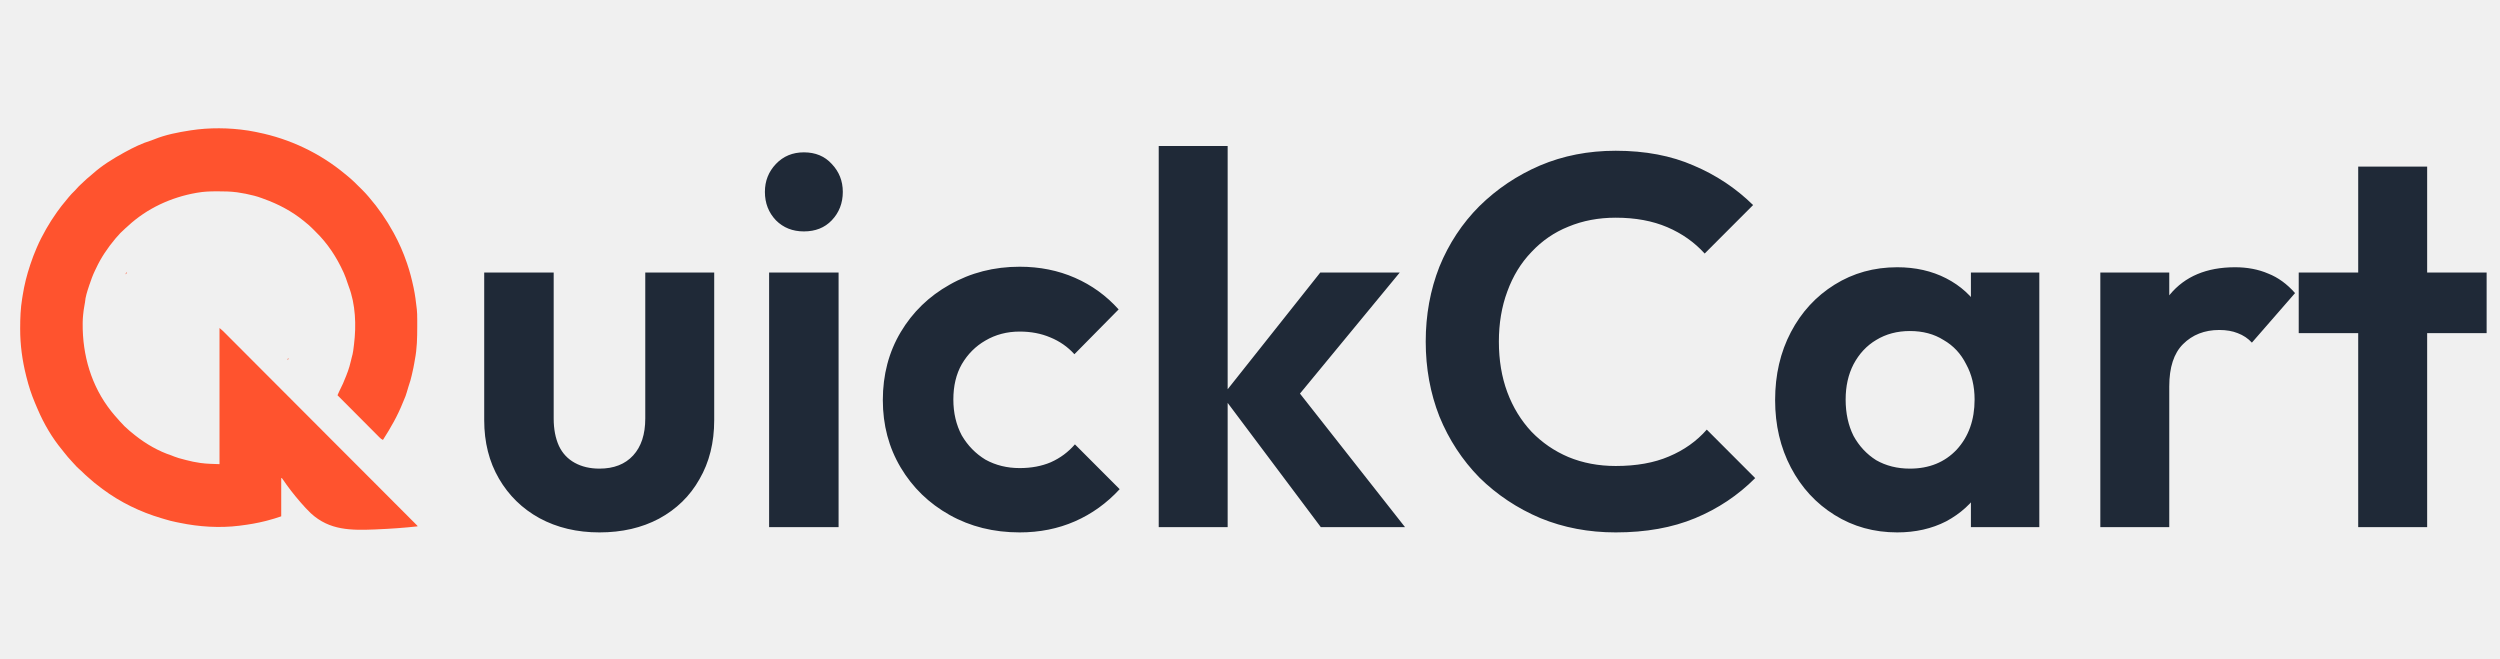
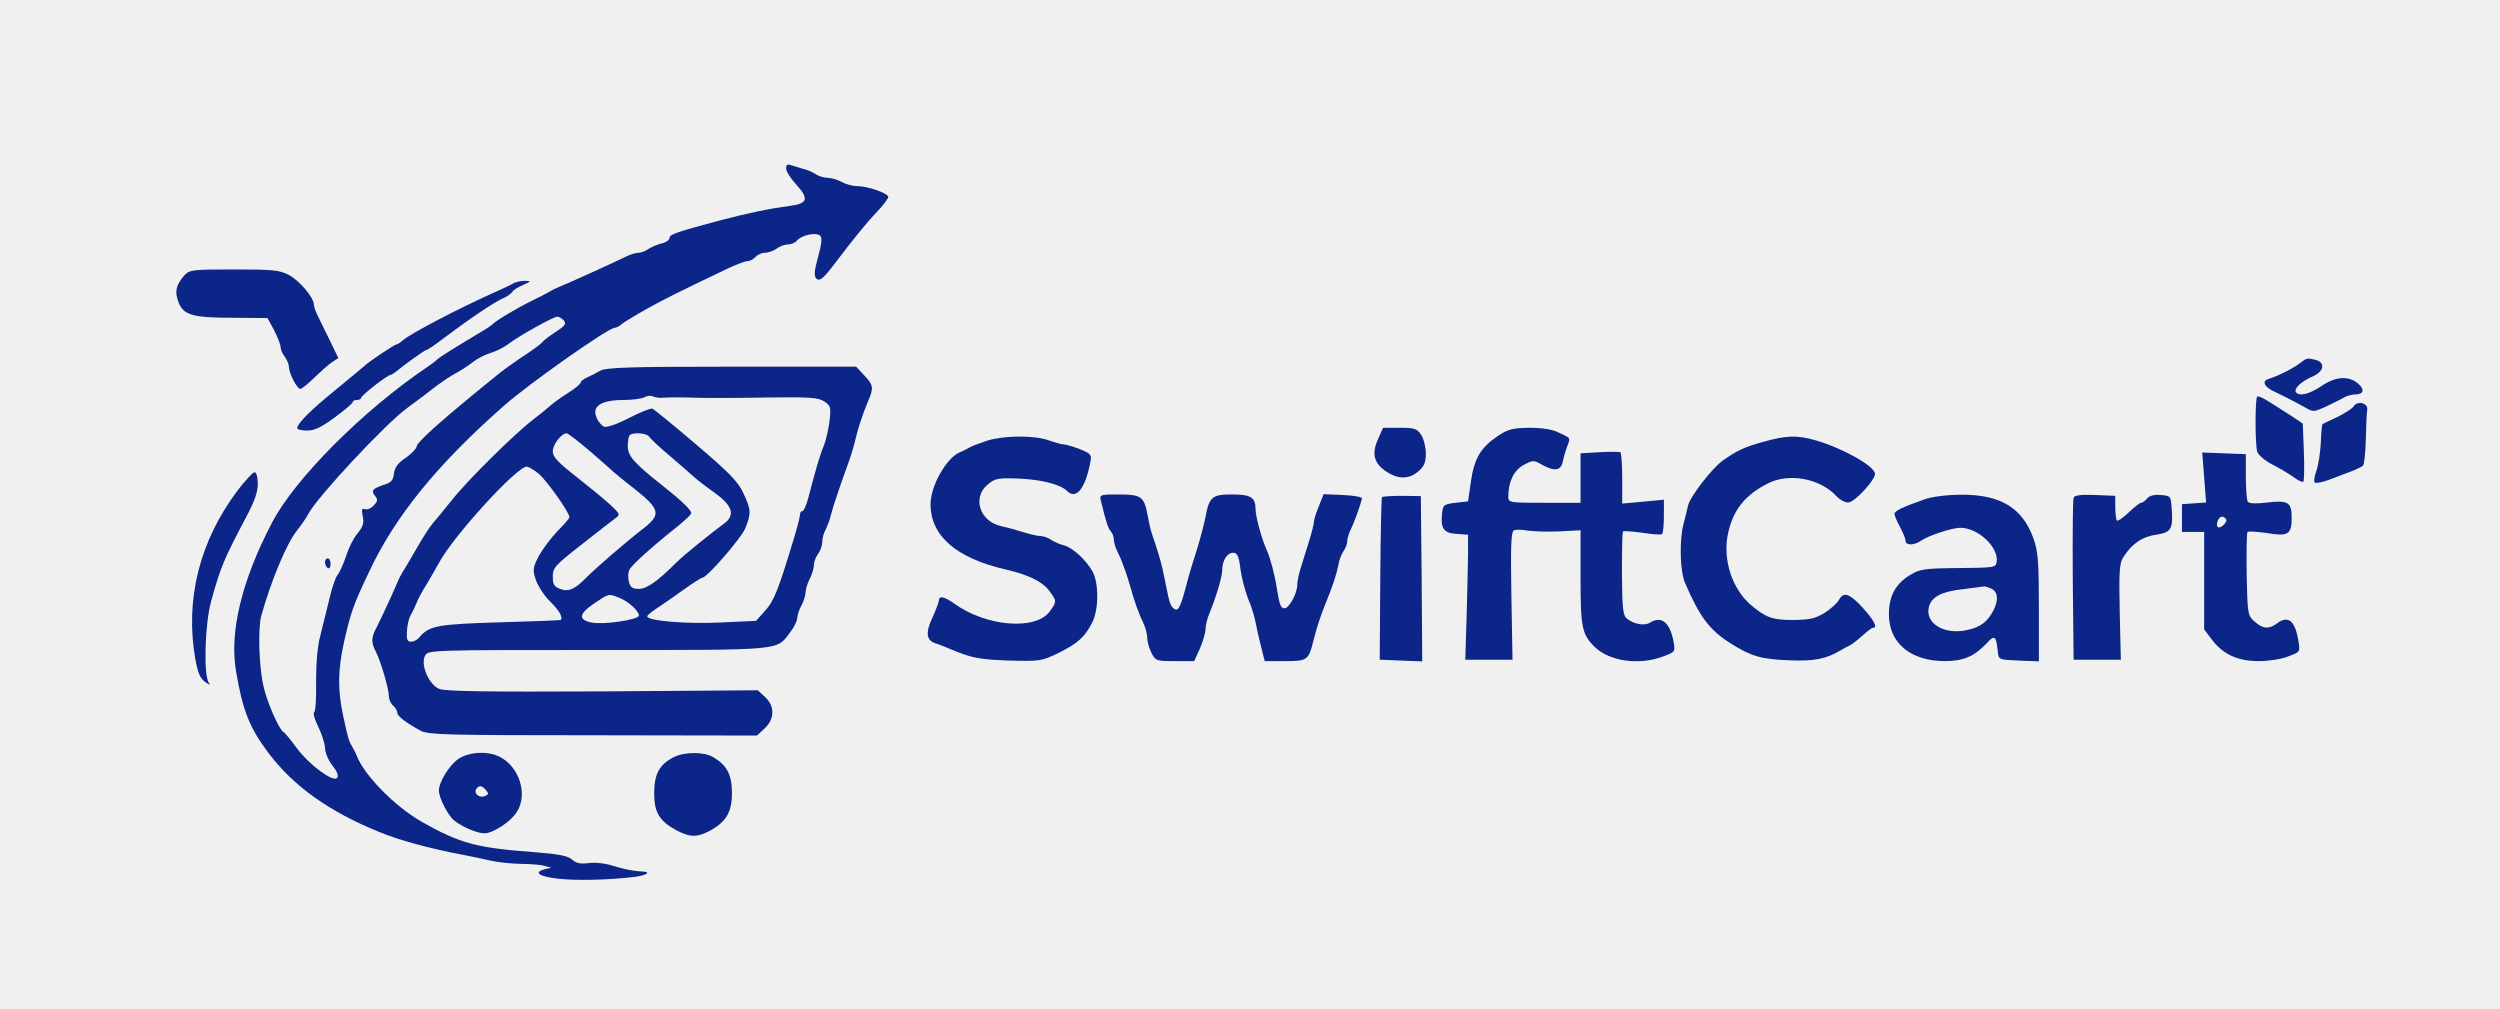
- <svg xmlns="http://www.w3.org/2000/svg" width="129" height="34" viewBox="0 0 129 34" fill="none">
-   <path d="M30.933 27.472C29.774 27.472 28.742 27.227 27.837 26.737C26.95 26.248 26.253 25.568 25.746 24.697C25.239 23.827 24.985 22.821 24.985 21.678V14.062H28.57V21.597C28.57 22.141 28.661 22.612 28.842 23.011C29.023 23.392 29.294 23.682 29.656 23.881C30.019 24.081 30.444 24.181 30.933 24.181C31.675 24.181 32.255 23.954 32.671 23.501C33.087 23.047 33.296 22.413 33.296 21.597V14.062H36.853V21.678C36.853 22.839 36.6 23.854 36.093 24.725C35.604 25.595 34.907 26.275 34.002 26.765C33.115 27.236 32.092 27.472 30.933 27.472ZM39.686 27.2V14.062H43.271V27.2H39.686ZM41.479 11.941C40.9 11.941 40.42 11.75 40.039 11.369C39.659 10.97 39.469 10.481 39.469 9.901C39.469 9.338 39.659 8.858 40.039 8.459C40.42 8.06 40.9 7.861 41.479 7.861C42.076 7.861 42.556 8.06 42.918 8.459C43.298 8.858 43.489 9.338 43.489 9.901C43.489 10.481 43.298 10.97 42.918 11.369C42.556 11.75 42.076 11.941 41.479 11.941ZM52.615 27.472C51.275 27.472 50.071 27.173 49.003 26.574C47.935 25.976 47.093 25.16 46.477 24.126C45.862 23.093 45.554 21.932 45.554 20.645C45.554 19.339 45.862 18.169 46.477 17.136C47.093 16.102 47.935 15.286 49.003 14.688C50.089 14.071 51.293 13.763 52.615 13.763C53.647 13.763 54.597 13.953 55.466 14.334C56.336 14.715 57.087 15.259 57.721 15.966L55.439 18.278C55.095 17.897 54.679 17.607 54.19 17.408C53.719 17.208 53.194 17.109 52.615 17.109C51.963 17.109 51.375 17.263 50.85 17.571C50.343 17.861 49.935 18.269 49.627 18.795C49.338 19.303 49.193 19.91 49.193 20.617C49.193 21.306 49.338 21.923 49.627 22.467C49.935 22.993 50.343 23.41 50.85 23.718C51.375 24.008 51.963 24.153 52.615 24.153C53.212 24.153 53.746 24.054 54.217 23.854C54.706 23.637 55.122 23.328 55.466 22.929L57.775 25.241C57.105 25.967 56.336 26.52 55.466 26.901C54.597 27.281 53.647 27.472 52.615 27.472ZM68.154 27.2L63.076 20.427L68.127 14.062H72.228L66.308 21.243L66.443 19.502L72.499 27.2H68.154ZM59.79 27.2V7.534H63.347V27.2H59.79ZM83.371 27.472C81.977 27.472 80.683 27.227 79.488 26.737C78.293 26.23 77.243 25.532 76.338 24.643C75.45 23.736 74.762 22.685 74.273 21.488C73.803 20.291 73.567 19.003 73.567 17.625C73.567 16.247 73.803 14.96 74.273 13.763C74.762 12.566 75.45 11.524 76.338 10.635C77.243 9.746 78.284 9.048 79.461 8.541C80.656 8.033 81.959 7.779 83.371 7.779C84.892 7.779 86.232 8.033 87.391 8.541C88.549 9.03 89.572 9.71 90.46 10.581L87.961 13.083C87.436 12.503 86.793 12.049 86.033 11.723C85.272 11.397 84.385 11.233 83.371 11.233C82.484 11.233 81.669 11.387 80.927 11.696C80.203 11.986 79.569 12.421 79.026 13.001C78.483 13.563 78.067 14.243 77.777 15.041C77.487 15.821 77.342 16.682 77.342 17.625C77.342 18.586 77.487 19.457 77.777 20.237C78.067 21.016 78.483 21.696 79.026 22.277C79.569 22.839 80.203 23.274 80.927 23.582C81.669 23.89 82.484 24.045 83.371 24.045C84.44 24.045 85.354 23.881 86.114 23.555C86.893 23.229 87.545 22.766 88.07 22.168L90.568 24.67C89.681 25.559 88.649 26.248 87.472 26.737C86.295 27.227 84.928 27.472 83.371 27.472ZM97.897 27.472C96.702 27.472 95.625 27.173 94.665 26.574C93.705 25.976 92.954 25.16 92.411 24.126C91.868 23.093 91.596 21.932 91.596 20.645C91.596 19.339 91.868 18.169 92.411 17.136C92.954 16.102 93.705 15.286 94.665 14.688C95.625 14.089 96.702 13.79 97.897 13.79C98.838 13.79 99.68 13.981 100.422 14.361C101.165 14.742 101.753 15.277 102.188 15.966C102.64 16.637 102.885 17.399 102.921 18.251V22.984C102.885 23.854 102.64 24.625 102.188 25.296C101.753 25.967 101.165 26.502 100.422 26.901C99.68 27.281 98.838 27.472 97.897 27.472ZM98.549 24.181C99.544 24.181 100.35 23.854 100.966 23.201C101.581 22.53 101.889 21.669 101.889 20.617C101.889 19.928 101.744 19.321 101.454 18.795C101.183 18.251 100.794 17.834 100.287 17.544C99.798 17.235 99.219 17.081 98.549 17.081C97.897 17.081 97.317 17.235 96.81 17.544C96.322 17.834 95.932 18.251 95.643 18.795C95.371 19.321 95.235 19.928 95.235 20.617C95.235 21.325 95.371 21.95 95.643 22.494C95.932 23.02 96.322 23.437 96.81 23.745C97.317 24.035 97.897 24.181 98.549 24.181ZM101.699 27.2V23.664L102.269 20.454L101.699 17.299V14.062H105.229V27.2H101.699ZM108.377 27.2V14.062H111.934V27.2H108.377ZM111.934 19.937L110.549 19.013C110.712 17.399 111.183 16.129 111.962 15.205C112.74 14.262 113.863 13.79 115.329 13.79C115.963 13.79 116.533 13.899 117.04 14.117C117.547 14.316 118.009 14.652 118.425 15.123L116.198 17.68C115.999 17.462 115.755 17.299 115.465 17.19C115.194 17.081 114.877 17.027 114.515 17.027C113.754 17.027 113.129 17.272 112.641 17.761C112.17 18.233 111.934 18.958 111.934 19.937ZM121.683 27.2V8.595H125.241V27.2H121.683ZM118.614 17.19V14.062H128.31V17.19H118.614Z" fill="#1F2937" />
-   <mask id="mask0_3277_1003" style="mask-type:luminance" maskUnits="userSpaceOnUse" x="0" y="5" width="23" height="24">
-     <path d="M22.632 5.667H0V28.334H22.632V5.667Z" fill="white" />
-   </mask>
-   <g mask="url(#mask0_3277_1003)">
-     <path d="M12.769 6.732C12.791 6.735 12.814 6.739 12.837 6.742C12.953 6.76 13.067 6.781 13.181 6.805C13.225 6.815 13.269 6.824 13.313 6.833C14.947 7.163 16.503 7.897 17.787 8.964C17.819 8.991 17.852 9.018 17.886 9.044C18.155 9.259 18.399 9.504 18.643 9.748C18.662 9.766 18.68 9.785 18.7 9.805C18.807 9.912 18.909 10.021 19.007 10.137C19.022 10.154 19.022 10.154 19.037 10.172C19.521 10.733 19.942 11.339 20.297 11.99C20.309 12.011 20.32 12.031 20.332 12.053C20.591 12.53 20.811 13.027 20.986 13.542C20.993 13.563 21.001 13.585 21.009 13.607C21.142 13.996 21.244 14.389 21.33 14.791C21.334 14.812 21.339 14.832 21.343 14.853C21.418 15.202 21.462 15.557 21.502 15.912C21.504 15.927 21.506 15.943 21.508 15.959C21.526 16.117 21.527 16.274 21.528 16.434C21.528 16.463 21.528 16.493 21.529 16.523C21.529 16.617 21.529 16.712 21.529 16.806C21.529 16.822 21.529 16.838 21.529 16.855C21.53 17.424 21.519 17.984 21.41 18.545C21.397 18.615 21.385 18.684 21.374 18.754C21.349 18.909 21.314 19.061 21.28 19.213C21.268 19.263 21.257 19.312 21.246 19.362C21.205 19.545 21.156 19.721 21.093 19.898C21.079 19.945 21.064 19.991 21.05 20.037C21.043 20.06 21.036 20.084 21.029 20.108C21.014 20.155 21 20.204 20.986 20.252C20.95 20.373 20.912 20.489 20.858 20.603C20.836 20.652 20.816 20.701 20.796 20.751C20.523 21.442 20.16 22.077 19.76 22.7C19.684 22.667 19.636 22.624 19.578 22.566C19.558 22.547 19.539 22.527 19.52 22.508C19.499 22.487 19.478 22.465 19.457 22.444C19.434 22.422 19.412 22.399 19.39 22.377C19.329 22.317 19.269 22.256 19.209 22.195C19.146 22.132 19.083 22.069 19.02 22.006C18.9 21.886 18.781 21.766 18.662 21.646C18.526 21.509 18.39 21.373 18.254 21.236C17.974 20.956 17.695 20.675 17.415 20.394C17.443 20.323 17.473 20.255 17.508 20.187C17.643 19.924 17.763 19.659 17.867 19.381C17.872 19.367 17.877 19.353 17.883 19.339C17.893 19.311 17.904 19.283 17.914 19.255C17.927 19.222 17.939 19.189 17.952 19.156C18.012 18.996 18.055 18.833 18.095 18.666C18.102 18.64 18.108 18.614 18.115 18.587C18.127 18.536 18.14 18.485 18.152 18.434C18.164 18.384 18.177 18.334 18.191 18.285C18.222 18.16 18.234 18.032 18.25 17.905C18.255 17.86 18.261 17.815 18.267 17.77C18.388 16.792 18.35 15.698 17.991 14.769C17.968 14.709 17.948 14.648 17.928 14.587C17.872 14.414 17.813 14.246 17.738 14.08C17.73 14.064 17.723 14.048 17.716 14.032C17.369 13.269 16.899 12.554 16.297 11.968C16.244 11.916 16.192 11.863 16.14 11.81C16.013 11.68 15.88 11.564 15.737 11.451C15.715 11.433 15.694 11.416 15.671 11.397C15.06 10.899 14.363 10.532 13.624 10.266C13.584 10.252 13.544 10.237 13.504 10.222C13.382 10.176 13.26 10.137 13.134 10.104C13.117 10.1 13.1 10.095 13.082 10.091C12.812 10.022 12.543 9.966 12.267 9.928C12.249 9.925 12.23 9.923 12.211 9.92C11.89 9.878 11.569 9.873 11.245 9.873C11.223 9.873 11.2 9.873 11.177 9.873C10.843 9.873 10.517 9.883 10.187 9.943C10.169 9.946 10.151 9.949 10.132 9.952C8.828 10.18 7.579 10.755 6.604 11.661C6.56 11.703 6.514 11.743 6.467 11.783C6.289 11.938 6.122 12.11 5.971 12.292C5.961 12.303 5.952 12.315 5.942 12.327C5.555 12.79 5.212 13.295 4.958 13.844C4.938 13.888 4.916 13.932 4.894 13.976C4.78 14.213 4.693 14.459 4.609 14.709C4.604 14.726 4.598 14.742 4.593 14.758C4.5 15.034 4.407 15.319 4.384 15.61C4.379 15.658 4.369 15.704 4.359 15.752C4.327 15.904 4.31 16.059 4.293 16.214C4.291 16.23 4.29 16.246 4.288 16.262C4.275 16.386 4.268 16.508 4.267 16.632C4.266 16.651 4.266 16.669 4.266 16.689C4.251 18.324 4.709 19.918 5.734 21.213C5.752 21.235 5.769 21.257 5.787 21.279C5.88 21.395 5.977 21.506 6.076 21.615C6.116 21.66 6.155 21.705 6.194 21.75C6.343 21.921 6.507 22.08 6.681 22.226C6.699 22.241 6.716 22.255 6.734 22.27C6.795 22.321 6.856 22.37 6.918 22.42C6.938 22.436 6.959 22.453 6.98 22.47C7.535 22.91 8.18 23.282 8.853 23.503C8.9 23.52 8.945 23.539 8.99 23.558C9.141 23.62 9.298 23.659 9.456 23.7C9.509 23.714 9.562 23.728 9.615 23.742C9.847 23.804 10.079 23.851 10.316 23.885C10.331 23.887 10.345 23.889 10.36 23.891C10.682 23.937 11 23.938 11.327 23.95C11.327 21.631 11.327 19.313 11.327 16.925C11.497 17.07 11.497 17.07 11.561 17.135C11.576 17.149 11.591 17.164 11.606 17.179C11.63 17.203 11.63 17.203 11.654 17.227C11.671 17.244 11.688 17.262 11.706 17.279C11.763 17.337 11.821 17.395 11.878 17.452C11.92 17.494 11.962 17.536 12.003 17.577C12.094 17.668 12.184 17.759 12.275 17.849C12.409 17.984 12.544 18.119 12.679 18.254C12.919 18.495 13.16 18.736 13.4 18.977C13.611 19.187 13.821 19.398 14.031 19.609C14.052 19.63 14.052 19.63 14.073 19.651C14.13 19.708 14.187 19.764 14.243 19.821C14.774 20.353 15.305 20.885 15.836 21.417C16.308 21.89 16.78 22.363 17.252 22.836C17.783 23.367 18.313 23.898 18.843 24.429C18.899 24.485 18.956 24.542 19.012 24.599C19.026 24.613 19.04 24.627 19.055 24.641C19.265 24.852 19.475 25.062 19.686 25.273C19.924 25.512 20.163 25.752 20.402 25.991C20.536 26.125 20.67 26.259 20.804 26.393C20.893 26.483 20.982 26.572 21.072 26.662C21.122 26.713 21.173 26.764 21.224 26.815C21.279 26.869 21.334 26.924 21.389 26.979C21.404 26.995 21.421 27.011 21.437 27.028C21.452 27.042 21.466 27.057 21.481 27.072C21.5 27.09 21.5 27.09 21.519 27.11C21.545 27.139 21.545 27.139 21.545 27.16C20.845 27.237 20.145 27.287 19.441 27.315C19.415 27.316 19.39 27.317 19.363 27.319C18.113 27.369 17.003 27.372 16.042 26.487C15.854 26.309 15.681 26.119 15.511 25.923C15.492 25.901 15.492 25.901 15.473 25.878C15.154 25.51 14.858 25.127 14.585 24.724C14.557 24.68 14.557 24.68 14.511 24.661C14.511 25.315 14.511 25.969 14.511 26.643C14.271 26.724 14.036 26.8 13.792 26.861C13.763 26.869 13.734 26.876 13.705 26.884C13.281 26.991 12.858 27.064 12.424 27.117C12.398 27.121 12.372 27.124 12.345 27.128C11.34 27.253 10.271 27.185 9.281 26.979C9.223 26.967 9.164 26.956 9.106 26.944C8.899 26.904 8.699 26.852 8.498 26.789C8.438 26.77 8.379 26.753 8.319 26.736C7.247 26.42 6.201 25.914 5.304 25.243C5.276 25.221 5.247 25.2 5.218 25.179C4.983 25.005 4.757 24.823 4.542 24.625C4.494 24.581 4.446 24.539 4.397 24.496C4.323 24.432 4.254 24.364 4.186 24.294C4.144 24.253 4.102 24.216 4.058 24.179C3.975 24.107 3.904 24.029 3.832 23.947C3.792 23.902 3.752 23.858 3.711 23.815C3.572 23.668 3.442 23.518 3.319 23.358C3.281 23.307 3.241 23.258 3.201 23.209C2.691 22.595 2.262 21.862 1.949 21.127C1.94 21.106 1.93 21.084 1.921 21.063C1.891 20.991 1.86 20.92 1.83 20.848C1.82 20.824 1.81 20.8 1.799 20.775C1.618 20.346 1.48 19.919 1.368 19.468C1.362 19.446 1.357 19.424 1.351 19.402C1.15 18.603 1.04 17.803 1.041 16.979C1.041 16.959 1.041 16.938 1.041 16.918C1.042 16.412 1.06 15.908 1.143 15.408C1.154 15.346 1.163 15.284 1.173 15.223C1.257 14.693 1.386 14.184 1.556 13.676C1.562 13.659 1.567 13.643 1.573 13.625C1.666 13.348 1.766 13.076 1.884 12.809C1.892 12.79 1.9 12.771 1.909 12.751C2.041 12.444 2.192 12.151 2.357 11.861C2.369 11.841 2.38 11.821 2.391 11.8C2.553 11.517 2.727 11.243 2.917 10.977C2.935 10.951 2.935 10.951 2.954 10.924C3.096 10.727 3.241 10.534 3.401 10.35C3.451 10.292 3.498 10.232 3.546 10.172C3.641 10.054 3.746 9.949 3.854 9.844C3.931 9.768 4.002 9.691 4.071 9.609C4.106 9.57 4.143 9.536 4.183 9.502C4.243 9.451 4.299 9.399 4.354 9.342C4.438 9.257 4.529 9.182 4.622 9.107C4.674 9.064 4.725 9.02 4.775 8.975C5.259 8.54 5.833 8.186 6.401 7.874C6.422 7.863 6.443 7.852 6.464 7.84C6.888 7.609 7.33 7.391 7.794 7.251C7.853 7.231 7.909 7.21 7.966 7.186C8.547 6.95 9.182 6.828 9.8 6.732C9.823 6.729 9.823 6.729 9.845 6.725C10.797 6.578 11.817 6.588 12.769 6.732Z" fill="#FF532E" />
-     <path d="M14.864 18.476C14.872 18.491 14.88 18.507 14.888 18.523C14.869 18.542 14.849 18.562 14.829 18.582C14.841 18.547 14.852 18.512 14.864 18.476Z" fill="#FF532E" />
-     <path d="M6.531 14.038C6.542 14.074 6.542 14.074 6.528 14.104C6.507 14.133 6.507 14.133 6.472 14.156C6.487 14.114 6.507 14.076 6.531 14.038Z" fill="#FF532E" />
+ <svg xmlns="http://www.w3.org/2000/svg" version="1.0" width="900pt" height="363pt" viewBox="0 0 900 363" preserveAspectRatio="xMidYMid meet">
+   <g transform="translate(0,363) scale(0.1,-0.1)" fill="#0c2588" stroke="none">
+     <path d="M2830 3024 c0 -11 16 -36 36 -58 47 -51 42 -69 -21 -77 -75 -10 -149 -25 -255 -53 -157 -42 -180 -50 -180 -63 0 -7 -12 -16 -27 -19 -16 -4 -37 -13 -48 -20 -11 -8 -27 -14 -36 -14 -10 0 -30 -6 -46 -14 -51 -25 -210 -97 -243 -110 -8 -3 -22 -10 -30 -15 -8 -5 -35 -19 -60 -31 -59 -29 -135 -74 -150 -90 -3 -3 -14 -10 -25 -17 -107 -64 -162 -98 -171 -107 -6 -6 -22 -18 -34 -26 -233 -157 -478 -403 -561 -562 -109 -208 -154 -395 -129 -536 24 -141 48 -201 116 -292 90 -120 219 -212 399 -285 72 -30 187 -61 305 -83 30 -6 75 -15 100 -21 25 -6 72 -10 105 -11 33 0 71 -3 85 -7 l25 -7 -23 -5 c-43 -11 -23 -26 45 -34 63 -8 188 -5 276 6 40 5 61 16 36 19 -8 0 -25 2 -39 4 -14 1 -46 9 -73 17 -27 9 -64 13 -87 10 -30 -4 -45 -1 -60 12 -15 14 -47 20 -133 27 -209 15 -270 31 -408 109 -98 56 -208 168 -235 239 -3 8 -10 22 -15 30 -13 22 -15 27 -33 110 -21 98 -20 167 3 271 24 105 33 131 89 249 94 201 246 388 487 600 91 80 375 280 398 280 6 0 18 6 26 14 9 7 50 32 91 55 69 38 103 55 285 142 33 16 68 29 76 29 9 0 22 7 29 15 7 8 22 15 34 15 12 0 31 7 42 15 10 8 29 15 40 15 12 0 27 6 33 14 17 20 70 31 84 17 7 -7 5 -30 -8 -76 -14 -52 -15 -69 -6 -78 12 -11 26 1 69 58 60 79 108 139 146 179 26 27 45 53 44 58 -5 14 -76 38 -113 38 -16 0 -41 7 -55 15 -14 8 -36 14 -50 15 -14 0 -34 6 -45 14 -11 7 -32 16 -47 19 -14 4 -33 10 -42 13 -11 4 -16 0 -16 -12z m-800 -548 c9 -12 4 -19 -28 -40 -22 -14 -43 -30 -47 -35 -3 -6 -32 -27 -63 -48 -31 -20 -73 -50 -92 -65 -200 -161 -300 -250 -300 -265 0 -7 -18 -26 -39 -41 -29 -19 -40 -35 -43 -57 -2 -24 -10 -32 -35 -40 -42 -14 -48 -21 -33 -40 11 -13 10 -19 -5 -35 -9 -10 -23 -16 -31 -13 -11 4 -13 -2 -8 -26 5 -23 1 -37 -18 -60 -14 -16 -33 -53 -42 -83 -10 -29 -24 -60 -31 -68 -7 -8 -20 -46 -29 -85 -9 -38 -24 -97 -32 -130 -11 -39 -16 -98 -16 -167 1 -59 -2 -110 -7 -112 -5 -3 2 -27 15 -53 13 -27 24 -61 24 -76 0 -16 12 -44 27 -63 17 -22 23 -38 16 -45 -15 -15 -100 48 -144 107 -21 29 -43 56 -49 59 -16 10 -59 108 -71 163 -17 70 -21 212 -8 257 36 127 91 259 128 305 15 19 34 46 41 60 32 61 281 328 357 382 17 13 56 41 85 64 29 23 69 50 88 60 19 10 48 29 63 41 15 12 43 26 62 32 18 5 49 20 67 34 40 30 159 96 174 97 6 0 17 -6 24 -14z" />
+     <path d="M1170 1606 c0 -8 5 -18 10 -21 6 -3 10 3 10 14 0 12 -4 21 -10 21 -5 0 -10 -6 -10 -14z" />
+     <path d="M663 2638 c-29 -34 -35 -57 -21 -94 17 -48 50 -58 196 -58 l125 -1 24 -44 c12 -24 23 -51 23 -60 0 -9 7 -25 15 -35 8 -11 15 -27 15 -36 0 -23 29 -80 41 -80 5 0 28 18 51 41 23 22 51 47 63 55 l23 15 -30 62 c-17 34 -37 75 -44 90 -8 16 -14 34 -14 40 0 26 -53 88 -90 107 -34 18 -59 20 -198 20 -152 0 -159 -1 -179 -22z" />
+     <path d="M1850 2611 c-8 -5 -35 -18 -60 -29 -139 -62 -313 -153 -341 -178 -8 -8 -19 -14 -22 -14 -7 0 -108 -68 -117 -79 -3 -3 -48 -40 -100 -83 -89 -72 -140 -122 -140 -140 0 -4 16 -8 36 -8 27 0 51 12 100 48 35 26 64 50 64 55 0 4 7 7 15 7 8 0 15 4 15 8 0 8 95 82 105 82 3 0 11 5 18 10 31 26 106 80 112 80 4 0 32 19 63 43 99 74 183 131 219 146 11 5 24 15 28 21 3 6 21 17 38 24 30 14 31 14 7 15 -14 0 -32 -4 -40 -8z" />
+     <path d="M8279 2322 c-25 -19 -81 -47 -112 -56 -25 -8 -17 -28 19 -45 60 -29 80 -40 111 -57 31 -18 32 -18 80 4 26 13 56 27 65 33 10 5 27 9 37 9 31 0 35 19 9 40 -34 28 -80 25 -131 -10 -45 -30 -81 -38 -92 -21 -7 13 21 39 61 56 40 17 46 49 12 59 -32 8 -33 8 -59 -12z" />
+     <path d="M2160 2295 c-14 -8 -35 -19 -47 -24 -13 -6 -23 -14 -23 -19 0 -4 -20 -21 -44 -36 -24 -15 -52 -35 -62 -44 -11 -10 -39 -33 -64 -52 -69 -53 -236 -218 -293 -290 -29 -36 -60 -74 -69 -84 -10 -11 -36 -51 -58 -90 -23 -39 -45 -78 -51 -86 -5 -8 -14 -25 -19 -38 -18 -43 -62 -137 -76 -164 -18 -33 -18 -53 0 -86 17 -34 46 -132 46 -159 0 -11 7 -26 15 -33 8 -7 15 -18 15 -25 0 -13 30 -36 85 -66 27 -14 95 -16 620 -16 l590 -1 28 26 c36 34 37 80 1 113 l-26 24 -559 -4 c-415 -2 -567 0 -588 9 -37 15 -68 88 -51 119 11 21 16 21 621 21 673 0 643 -3 693 63 15 19 26 42 26 53 1 10 7 30 15 44 8 14 14 35 15 46 0 12 7 35 15 50 8 16 15 38 15 50 0 11 7 29 15 40 8 10 15 29 15 42 0 13 5 33 12 45 6 12 15 35 19 52 4 16 13 46 20 65 6 19 17 51 24 70 7 19 18 51 25 70 6 19 16 51 20 70 9 39 25 87 46 138 20 46 18 56 -15 91 l-29 31 -449 0 c-372 0 -452 -3 -473 -15z m220 -97 c40 2 70 2 130 0 36 -1 147 -1 248 1 158 2 187 0 209 -14 24 -16 25 -21 19 -73 -4 -30 -13 -69 -20 -86 -13 -30 -30 -87 -56 -188 -7 -27 -17 -48 -21 -48 -5 0 -9 -5 -9 -12 0 -7 -9 -44 -21 -83 -57 -190 -73 -229 -105 -264 l-32 -36 -129 -6 c-121 -6 -263 6 -263 22 0 4 15 16 33 28 17 11 60 41 95 66 35 25 66 45 70 45 17 0 140 142 155 178 22 55 21 67 -7 127 -19 41 -50 73 -170 175 -81 69 -152 127 -158 129 -5 2 -43 -13 -84 -34 -40 -21 -80 -35 -89 -31 -8 3 -21 17 -27 32 -19 41 16 64 96 64 33 0 68 5 76 10 8 5 22 7 30 3 8 -3 22 -6 30 -5z m-253 -195 c43 -37 80 -70 83 -73 3 -3 38 -32 78 -63 88 -70 92 -90 30 -138 -61 -47 -178 -148 -209 -180 -39 -40 -63 -51 -93 -39 -21 8 -26 16 -26 44 0 32 8 41 103 115 56 44 111 87 122 95 18 13 18 15 -16 47 -20 19 -75 64 -122 101 -68 53 -87 73 -87 93 0 25 31 65 50 65 5 0 44 -30 87 -67z m210 55 c4 -7 37 -38 73 -68 35 -30 74 -64 86 -75 12 -11 47 -38 78 -60 65 -47 74 -81 30 -112 -39 -28 -147 -115 -169 -138 -68 -68 -107 -95 -135 -95 -23 0 -31 5 -36 26 -4 14 -3 33 2 43 8 17 79 81 177 159 23 19 43 38 45 43 4 10 -31 44 -103 101 -104 82 -125 107 -125 142 0 18 3 36 7 39 11 12 62 8 70 -5z m-397 -134 c29 -25 110 -139 110 -156 0 -4 -19 -26 -43 -50 -23 -24 -53 -64 -67 -89 -22 -43 -23 -50 -11 -87 8 -22 31 -58 52 -78 33 -32 47 -58 37 -66 -2 -1 -95 -5 -208 -8 -236 -7 -264 -12 -300 -54 -7 -9 -20 -16 -30 -16 -14 0 -17 8 -15 38 1 20 7 46 13 57 7 11 16 31 22 45 5 14 21 43 35 65 13 22 34 58 46 80 52 96 279 345 315 345 7 0 27 -12 44 -26z m287 -445 c33 -12 73 -48 73 -65 0 -15 -127 -34 -171 -25 -48 10 -45 31 9 68 55 37 52 36 89 22z" />
+     <path d="M8126 2202 c-8 -7 -8 -170 0 -198 3 -11 26 -31 52 -45 26 -13 61 -34 78 -46 17 -13 33 -20 36 -17 3 3 4 51 2 107 l-4 102 -37 25 c-21 13 -57 36 -80 51 -23 15 -44 25 -47 21z" />
+     <path d="M8473 2167 c-4 -7 -30 -24 -58 -38 -27 -13 -52 -24 -54 -26 -2 -1 -5 -31 -6 -67 -2 -36 -9 -81 -16 -101 -7 -19 -10 -38 -6 -42 4 -4 29 1 55 11 26 10 62 24 79 30 18 7 36 16 40 20 4 4 9 47 10 94 1 48 3 96 5 107 4 24 -36 34 -49 12z" />
+     <path d="M4961 2049 c-24 -52 -15 -87 29 -116 42 -29 82 -29 116 0 21 18 27 32 27 65 0 23 -8 53 -17 67 -15 22 -23 25 -77 25 l-60 0 -18 -41z" />
+     <path d="M5390 2059 c-60 -41 -83 -80 -95 -164 l-10 -70 -45 -5 c-41 -5 -45 -8 -48 -34 -7 -58 4 -75 51 -78 l42 -3 0 -65 c0 -36 -3 -137 -5 -225 l-5 -160 85 0 85 0 -4 229 c-3 171 -1 230 8 236 7 4 29 4 49 0 21 -3 72 -5 115 -3 l77 4 0 -171 c0 -179 5 -204 51 -249 53 -52 161 -67 247 -34 43 16 43 17 37 52 -13 70 -43 95 -84 70 -20 -13 -56 -7 -83 13 -15 11 -18 33 -19 161 0 82 1 151 4 154 3 2 34 0 69 -5 34 -5 66 -8 71 -5 4 2 7 31 7 64 l0 60 -75 -7 -75 -7 0 91 c0 50 -3 92 -7 94 -5 2 -38 2 -75 0 l-68 -4 0 -89 0 -89 -130 0 c-128 0 -130 0 -130 23 0 53 20 94 55 113 34 18 37 18 66 1 45 -25 68 -22 75 11 3 15 10 40 16 55 12 32 14 29 -31 50 -22 11 -59 17 -105 17 -62 -1 -77 -5 -116 -31z" />
+     <path d="M3555 2044 c-27 -9 -57 -20 -65 -25 -8 -5 -24 -13 -36 -18 -48 -21 -104 -121 -104 -186 0 -114 92 -194 270 -235 79 -18 131 -43 155 -74 30 -40 30 -41 5 -76 -50 -71 -231 -56 -346 28 -35 25 -54 28 -54 10 -1 -7 -11 -35 -24 -63 -25 -53 -21 -81 12 -91 9 -3 31 -11 47 -18 82 -35 108 -40 217 -44 114 -3 118 -2 180 28 69 35 93 56 120 109 24 47 24 142 1 184 -24 42 -72 86 -103 94 -14 3 -34 12 -45 19 -11 8 -28 14 -38 14 -11 0 -40 7 -66 15 -25 8 -58 17 -73 20 -80 15 -110 103 -52 151 27 22 36 24 114 21 82 -4 148 -21 172 -45 32 -32 65 9 83 103 6 28 3 31 -37 48 -24 9 -50 17 -58 17 -8 0 -33 7 -55 15 -52 18 -157 18 -220 -1z" />
+     <path d="M6350 2040 c-70 -19 -97 -32 -148 -68 -40 -29 -117 -129 -125 -162 -3 -14 -10 -43 -16 -65 -16 -60 -13 -172 5 -213 52 -122 89 -171 164 -218 74 -47 110 -57 209 -61 92 -4 135 4 191 38 8 5 22 12 30 16 8 4 29 20 45 35 17 15 33 28 38 28 18 0 3 28 -38 73 -47 51 -68 58 -85 27 -6 -11 -29 -32 -51 -46 -34 -21 -53 -25 -114 -26 -75 0 -99 9 -154 56 -67 59 -100 164 -80 256 18 84 61 138 144 180 75 38 186 18 245 -45 13 -14 33 -25 44 -24 22 0 96 80 96 103 0 27 -113 91 -211 120 -69 20 -106 19 -189 -4z" />
+     <path d="M7935 1911 l7 -90 -43 -3 -44 -3 0 -50 0 -50 40 0 40 0 0 -176 0 -175 28 -37 c40 -53 93 -77 169 -77 34 0 82 7 106 17 43 16 43 16 36 57 -12 73 -37 92 -78 61 -28 -21 -51 -19 -80 8 -24 21 -25 26 -28 169 -1 81 0 150 3 153 4 3 35 1 70 -4 76 -13 89 -5 89 54 0 57 -12 65 -88 56 -42 -5 -65 -4 -70 3 -4 6 -7 47 -7 91 l0 80 -79 3 -78 3 7 -90z m79 -150 c7 -10 -22 -37 -30 -28 -9 8 3 37 15 37 5 0 12 -4 15 -9z" />
+     <path d="M855 1864 c-137 -183 -189 -391 -152 -606 10 -54 18 -71 37 -84 14 -10 19 -11 13 -4 -21 23 -16 211 7 295 34 124 46 152 128 307 29 55 41 89 40 118 0 23 -5 40 -12 40 -6 0 -33 -30 -61 -66z" />
+     <path d="M3963 1828 c19 -79 27 -102 36 -111 6 -6 11 -20 11 -30 0 -10 6 -31 14 -45 15 -30 33 -81 46 -127 13 -48 31 -98 46 -128 8 -16 14 -40 14 -53 0 -14 7 -38 15 -54 15 -29 18 -30 85 -30 l69 0 21 46 c11 26 20 57 20 70 0 13 6 38 14 56 24 58 46 132 46 156 0 34 18 62 39 62 14 0 20 -10 25 -47 6 -47 19 -96 39 -143 5 -14 14 -43 18 -65 4 -22 13 -61 20 -87 l12 -48 73 0 c81 0 85 3 103 76 10 41 25 88 46 139 23 55 37 100 43 130 2 17 11 39 18 50 8 11 14 27 14 36 0 10 6 30 14 46 13 26 34 86 39 108 1 6 -28 11 -68 13 l-70 3 -17 -43 c-10 -24 -18 -49 -18 -57 0 -7 -7 -36 -16 -65 -9 -28 -22 -71 -30 -96 -8 -25 -14 -54 -14 -66 0 -30 -29 -84 -46 -84 -13 0 -18 12 -28 75 -6 43 -25 113 -35 133 -17 36 -41 121 -41 149 0 43 -17 53 -87 53 -70 0 -80 -9 -94 -85 -8 -39 -27 -107 -48 -170 -5 -16 -15 -50 -21 -75 -21 -79 -29 -93 -44 -81 -14 11 -16 20 -34 111 -8 42 -20 86 -44 155 -6 17 -13 49 -17 72 -12 65 -23 73 -103 73 -68 0 -70 -1 -65 -22z" />
+     <path d="M4975 1840 c-2 -3 -5 -136 -6 -295 l-2 -290 76 -3 77 -3 -2 298 -3 297 -68 1 c-38 0 -70 -2 -72 -5z" />
+     <path d="M6930 1833 c-77 -27 -110 -42 -110 -53 0 -5 9 -27 20 -47 11 -21 20 -43 20 -50 0 -17 30 -17 55 0 27 19 113 47 142 47 64 0 139 -70 131 -123 -3 -20 -8 -21 -138 -22 -121 -1 -139 -4 -172 -24 -54 -32 -78 -77 -78 -142 0 -104 78 -169 202 -169 66 0 105 17 150 64 29 32 34 28 40 -29 3 -30 3 -30 76 -33 l72 -3 0 193 c0 165 -3 202 -19 248 -39 111 -119 160 -260 159 -50 0 -105 -7 -131 -16z m241 -323 c22 -13 24 -41 5 -78 -21 -41 -47 -60 -94 -70 -82 -19 -153 24 -138 83 9 36 46 56 123 64 37 5 72 9 76 10 5 0 17 -4 28 -9z" />
+     <path d="M7465 1838 c-3 -7 -4 -141 -3 -298 l3 -285 85 0 85 0 -4 172 c-3 147 -1 176 13 197 32 50 68 74 118 81 54 8 62 20 56 96 -3 43 -4 44 -39 47 -23 2 -40 -2 -49 -12 -7 -9 -17 -16 -22 -16 -5 0 -25 -16 -45 -35 -20 -19 -39 -32 -42 -29 -3 3 -6 25 -6 47 l0 42 -73 3 c-52 2 -74 -1 -77 -10z" />
+     <path d="M1652 899 c-33 -21 -72 -84 -72 -115 0 -25 31 -87 54 -107 28 -23 83 -47 110 -47 30 0 94 41 116 76 41 62 11 162 -60 199 -42 22 -109 19 -148 -6z m98 -114 c10 -12 9 -16 -5 -21 -19 -8 -40 9 -31 25 10 15 21 14 36 -4z" />
+     <path d="M2425 904 c-51 -26 -70 -61 -70 -129 0 -70 19 -101 80 -134 49 -26 75 -26 120 -2 59 32 80 67 80 136 0 66 -18 100 -67 129 -33 20 -103 20 -143 0z" />
  </g>
</svg>
